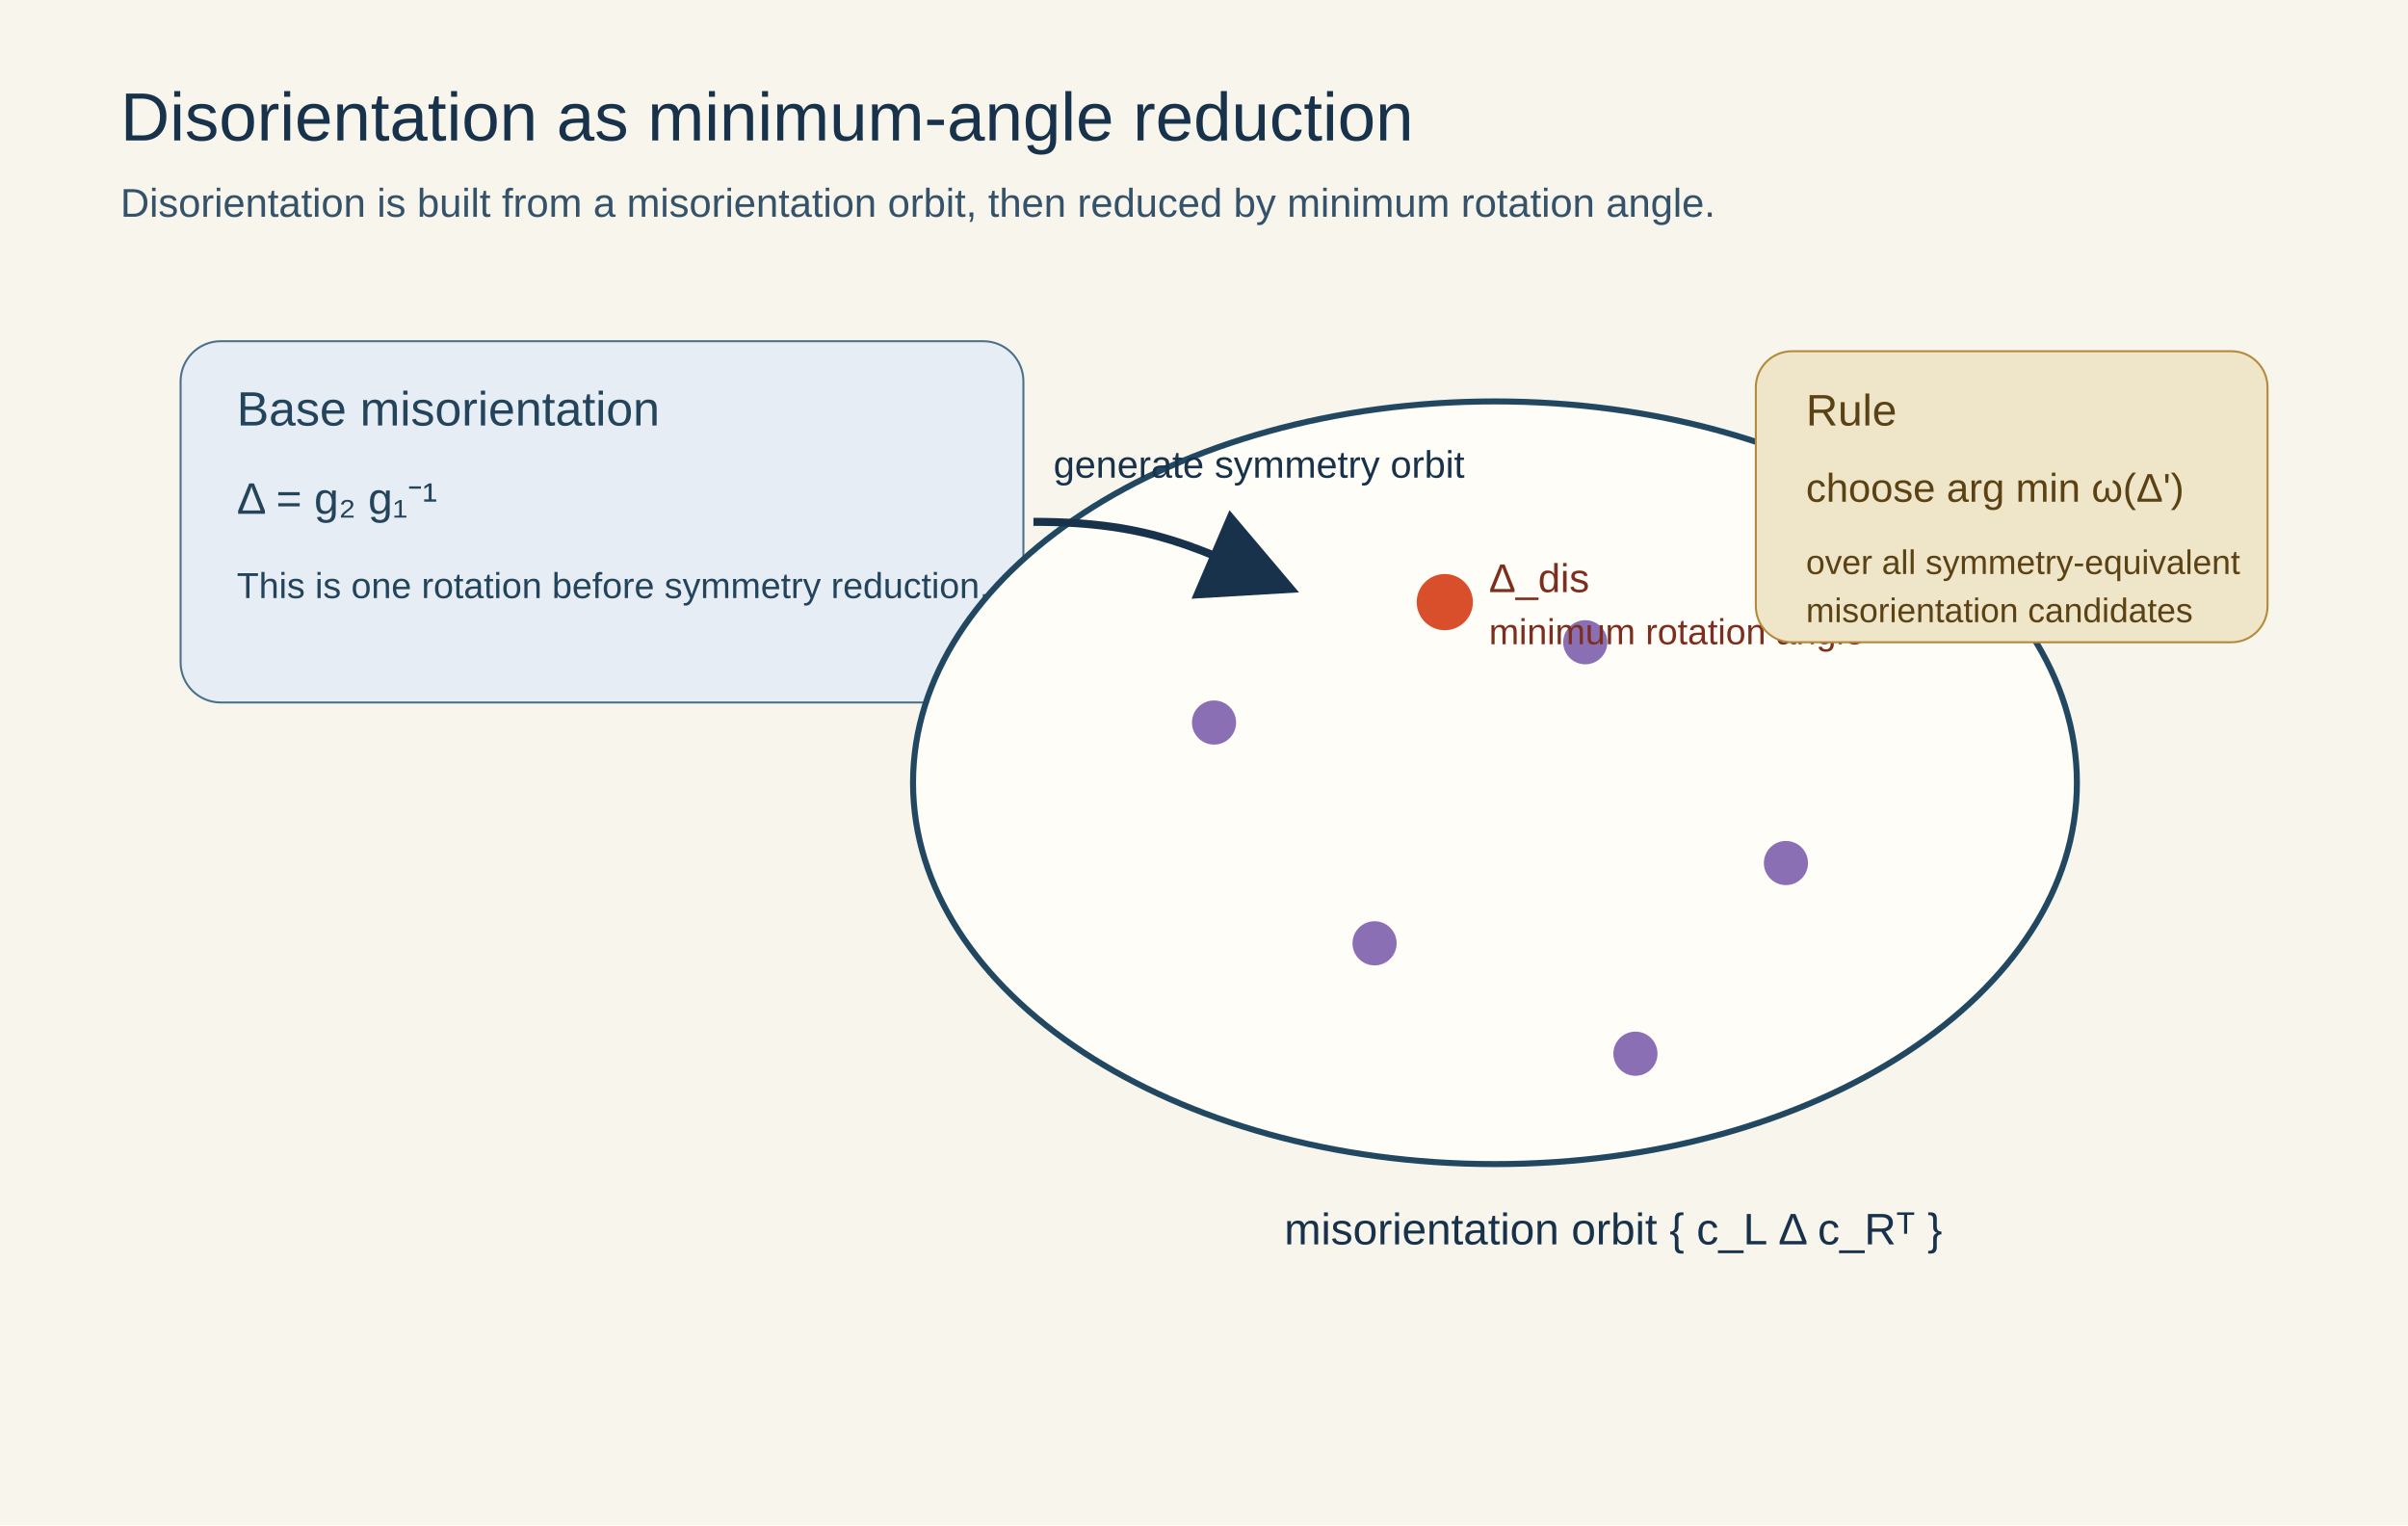
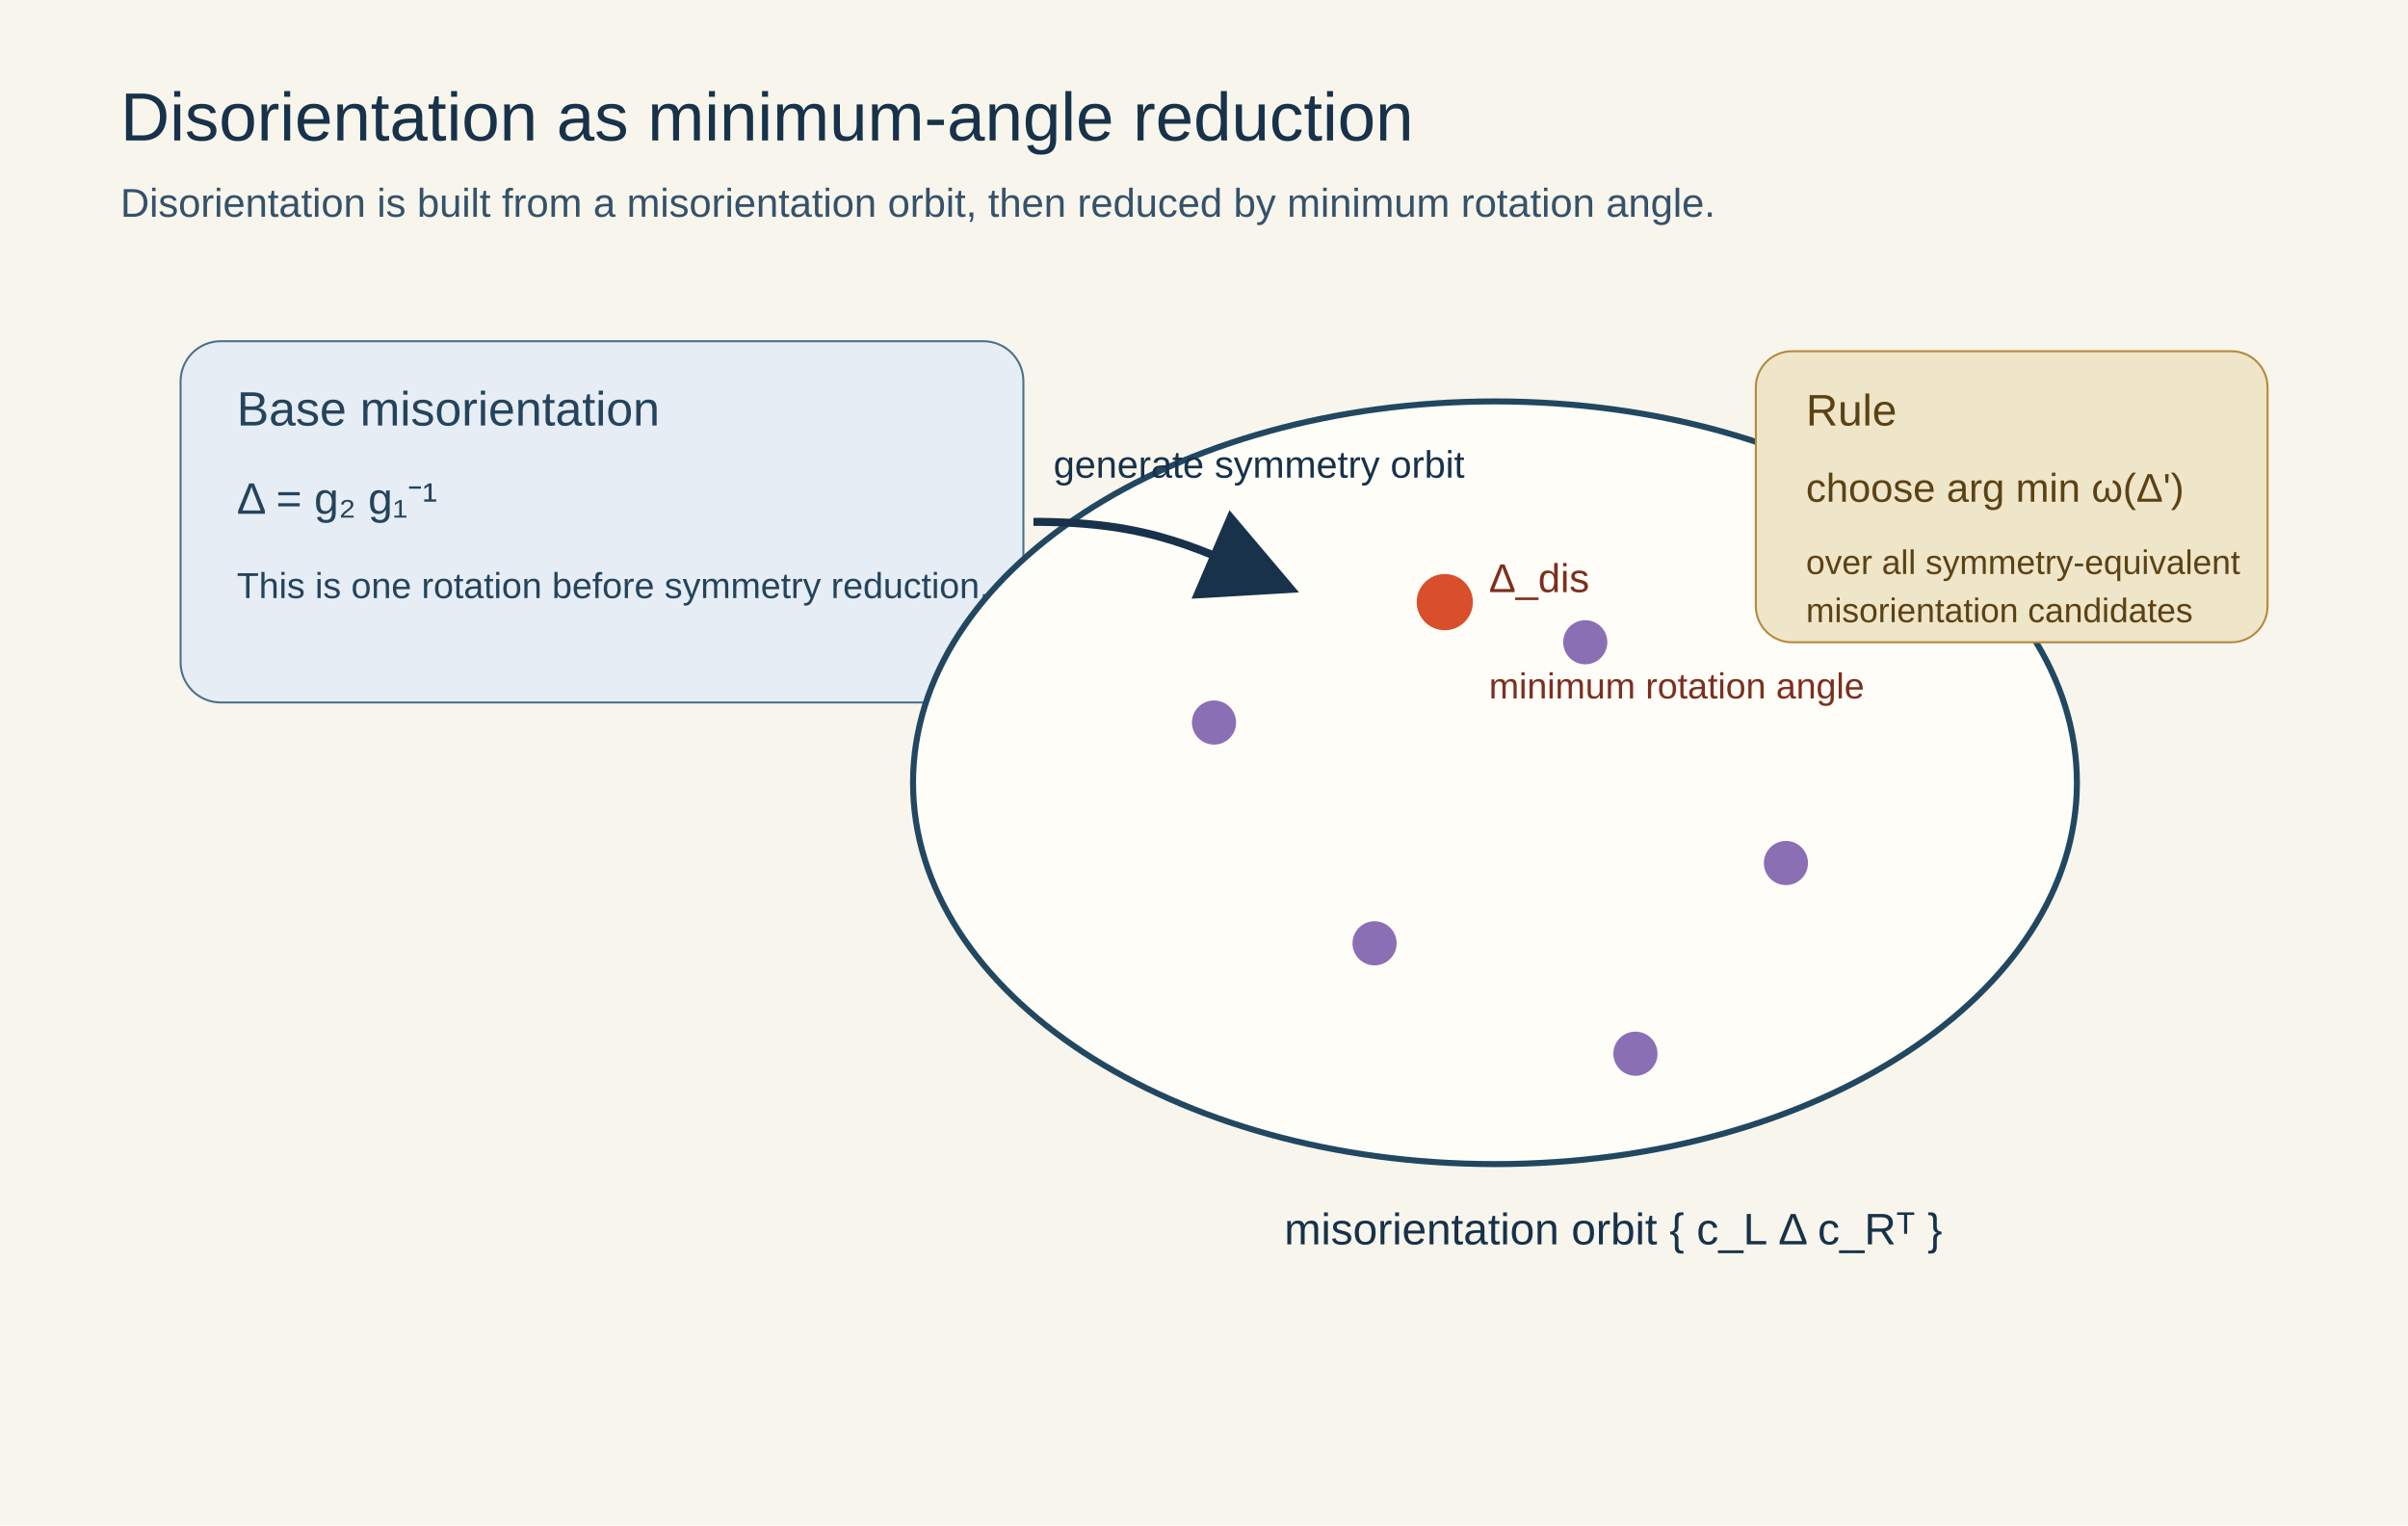
<svg xmlns="http://www.w3.org/2000/svg" width="1200" height="760" viewBox="0 0 1200 760">
  <rect width="1200" height="760" fill="#f8f5ec" />
  <text x="60" y="70" font-size="34" font-family="Arial, Helvetica, sans-serif" fill="#17324a">Disorientation as minimum-angle reduction</text>
  <text x="60" y="108" font-size="20" font-family="Arial, Helvetica, sans-serif" fill="#35526b">Disorientation is built from a misorientation orbit, then reduced by minimum rotation angle.</text>
  <rect x="90" y="170" width="420" height="180" rx="20" fill="#e6edf5" stroke="#4a708b" />
  <text x="118" y="212" font-size="24" font-family="Arial, Helvetica, sans-serif" fill="#24445c">Base misorientation</text>
  <text x="118" y="256" font-size="22" font-family="Arial, Helvetica, sans-serif" fill="#24445c">Δ = g₂ g₁⁻¹</text>
  <text x="118" y="298" font-size="18" font-family="Arial, Helvetica, sans-serif" fill="#24445c">This is one rotation before symmetry reduction.</text>
  <ellipse cx="745" cy="390" rx="290" ry="190" fill="#fffdf7" stroke="#214761" stroke-width="3" />
  <text x="640" y="620" font-size="22" font-family="Arial, Helvetica, sans-serif" fill="#17324a">misorientation orbit { c_L Δ c_Rᵀ }</text>
  <circle cx="605" cy="360" r="11" fill="#8a6fb5" />
  <circle cx="685" cy="470" r="11" fill="#8a6fb5" />
  <circle cx="790" cy="320" r="11" fill="#8a6fb5" />
  <circle cx="890" cy="430" r="11" fill="#8a6fb5" />
  <circle cx="815" cy="525" r="11" fill="#8a6fb5" />
  <circle cx="720" cy="300" r="14" fill="#d94f2b" />
  <text x="742" y="295" font-size="20" font-family="Arial, Helvetica, sans-serif" fill="#7d2f1f">Δ_dis</text>
-   <text x="742" y="321" font-size="18" font-family="Arial, Helvetica, sans-serif" fill="#7d2f1f">minimum rotation angle</text>
+   <text x="742" y="348" font-size="18" font-family="Arial, Helvetica, sans-serif" fill="#7d2f1f">minimum rotation angle</text>
  <path d="M515 260 C575 260 598 274 640 292" fill="none" stroke="#17324a" stroke-width="4" marker-end="url(#arrow3)" />
  <text x="525" y="238" font-size="19" font-family="Arial, Helvetica, sans-serif" fill="#17324a">generate symmetry orbit</text>
  <rect x="875" y="175" width="255" height="145" rx="18" fill="#efe5c8" stroke="#b38a3a" />
  <text x="900" y="212" font-size="22" font-family="Arial, Helvetica, sans-serif" fill="#5b4215">Rule</text>
  <text x="900" y="250" font-size="20" font-family="Arial, Helvetica, sans-serif" fill="#5b4215">choose arg min ω(Δ')</text>
  <text x="900" y="286" font-size="17" font-family="Arial, Helvetica, sans-serif" fill="#5b4215">over all symmetry-equivalent</text>
  <text x="900" y="310" font-size="17" font-family="Arial, Helvetica, sans-serif" fill="#5b4215">misorientation candidates</text>
  <defs>
    <marker markerUnits="userSpaceOnUse" id="arrow3" markerWidth="48.00" markerHeight="48.00" refX="40.00" refY="24.00" orient="auto">
      <path d="M0.00,0.00 L48.00,24.00 L0.00,48.00 z" fill="#17324a" />
    </marker>
  </defs>
</svg>
